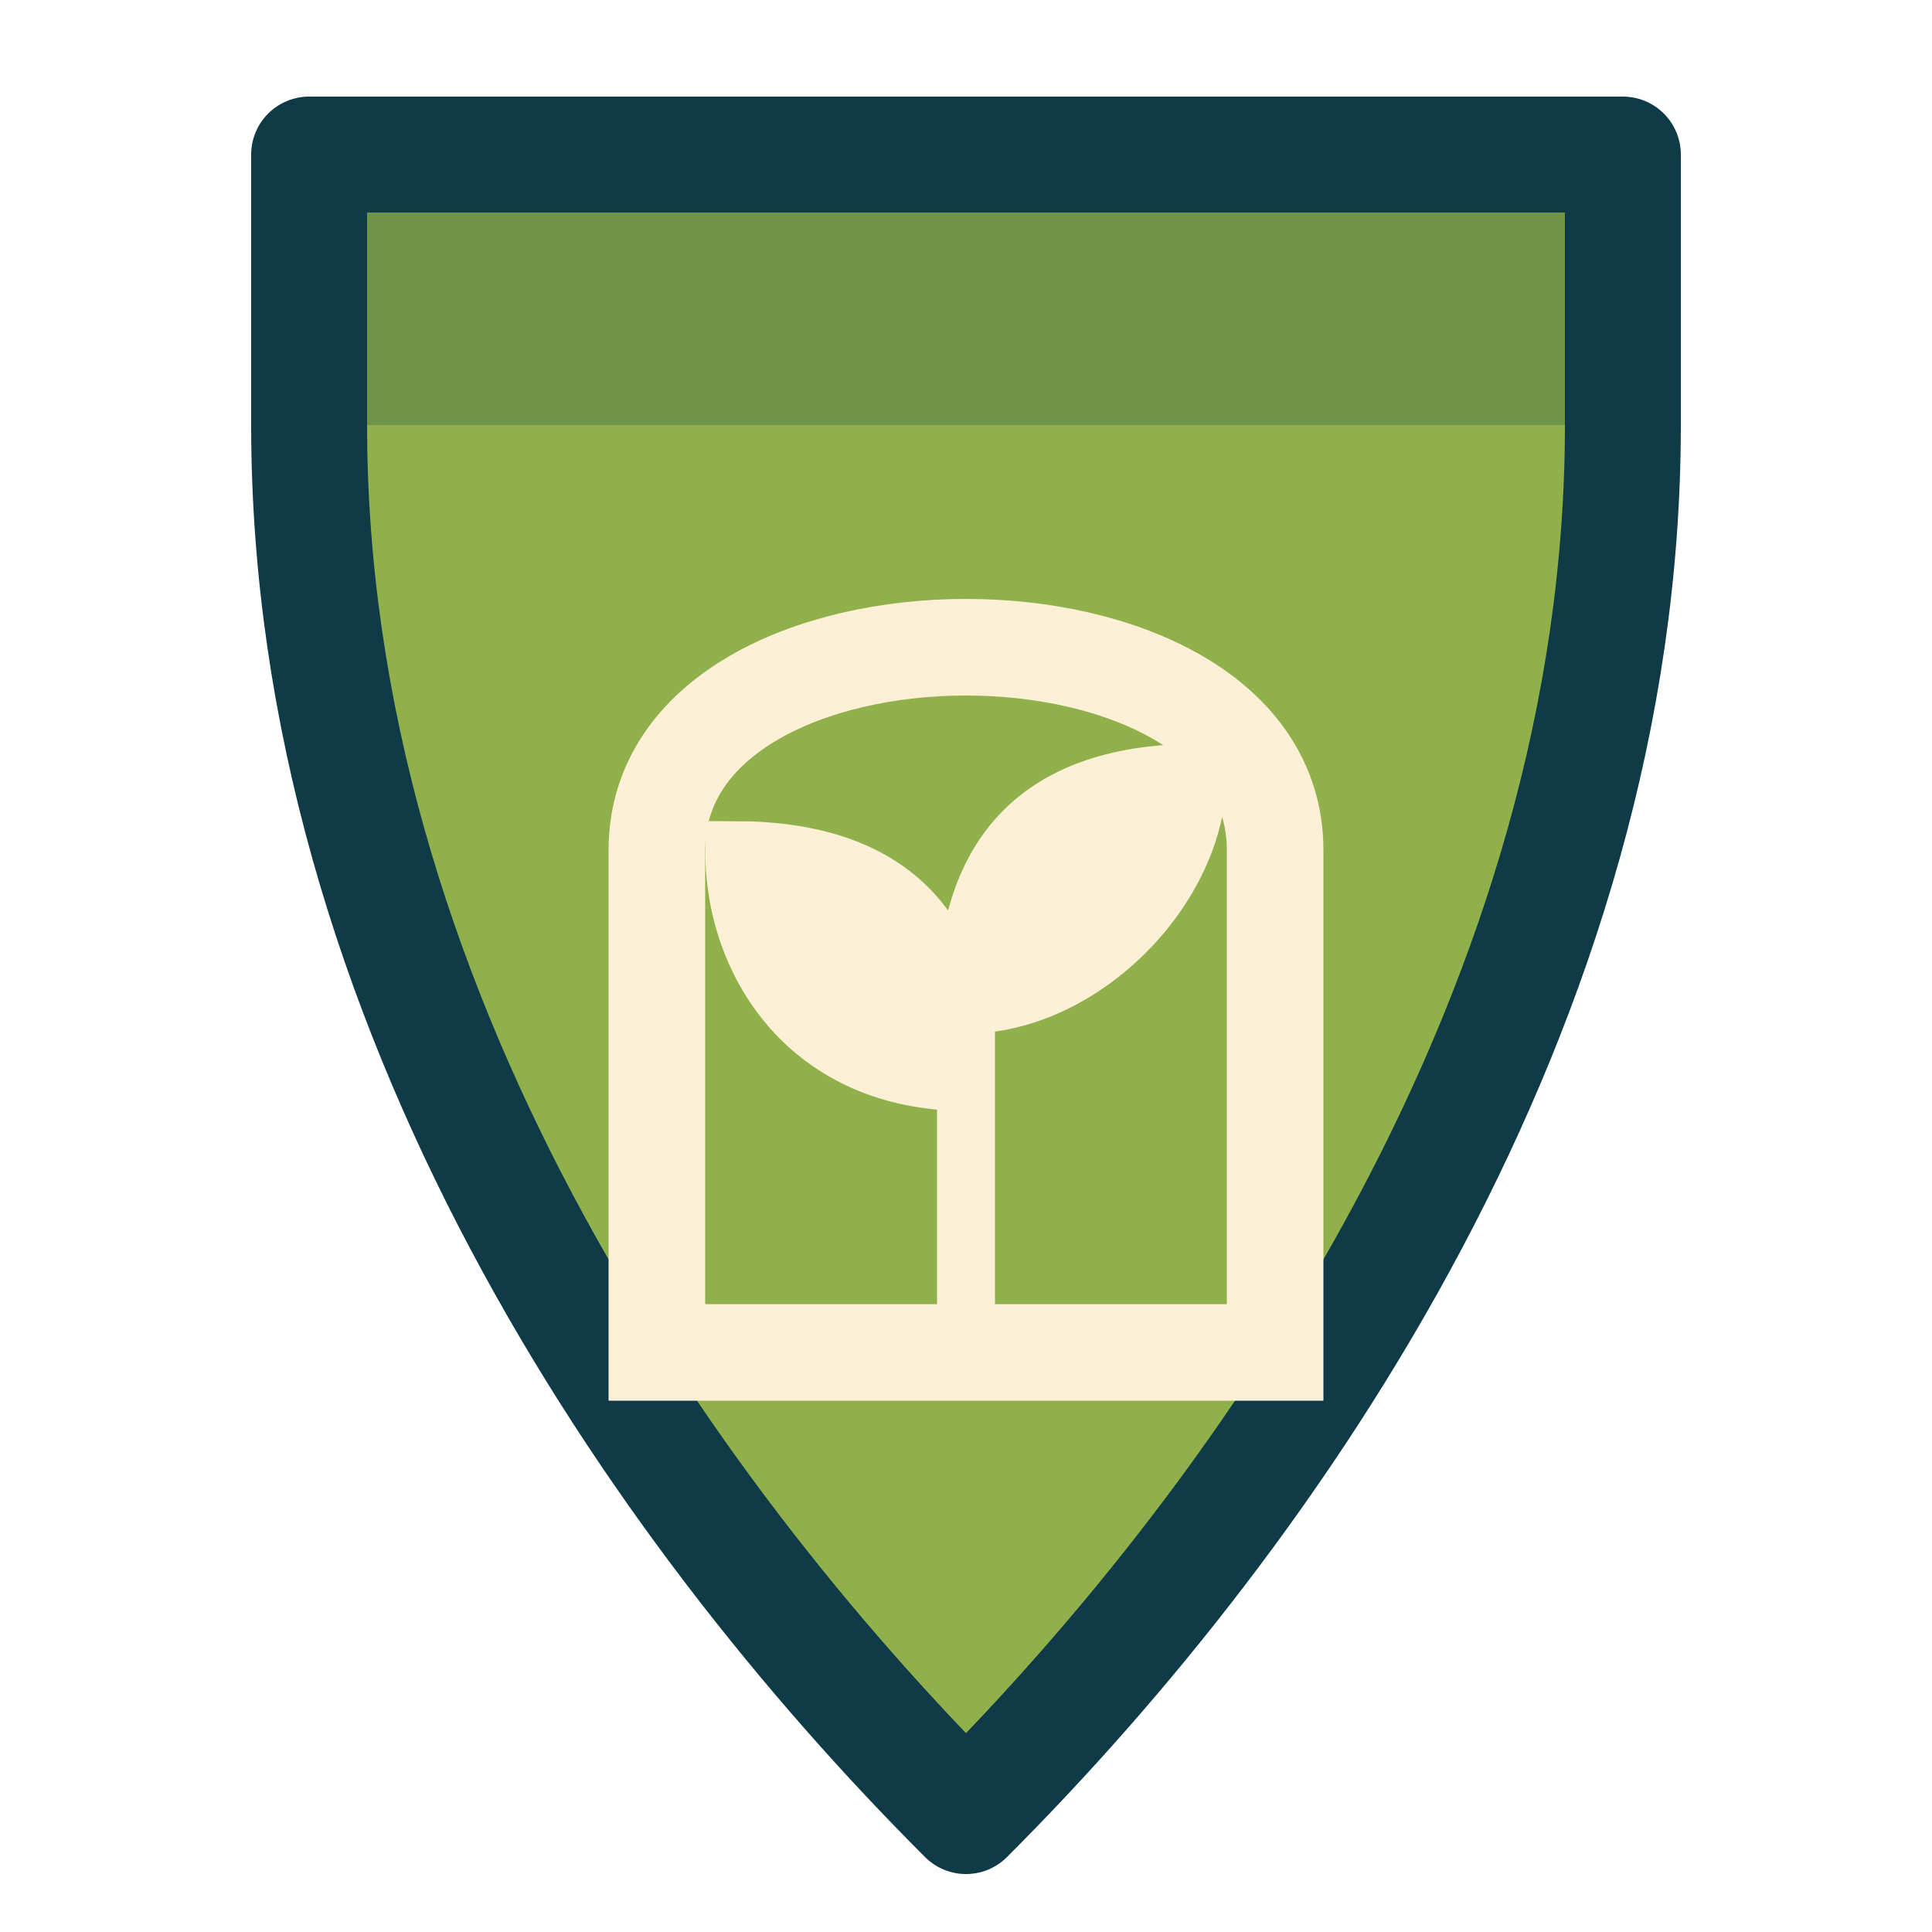
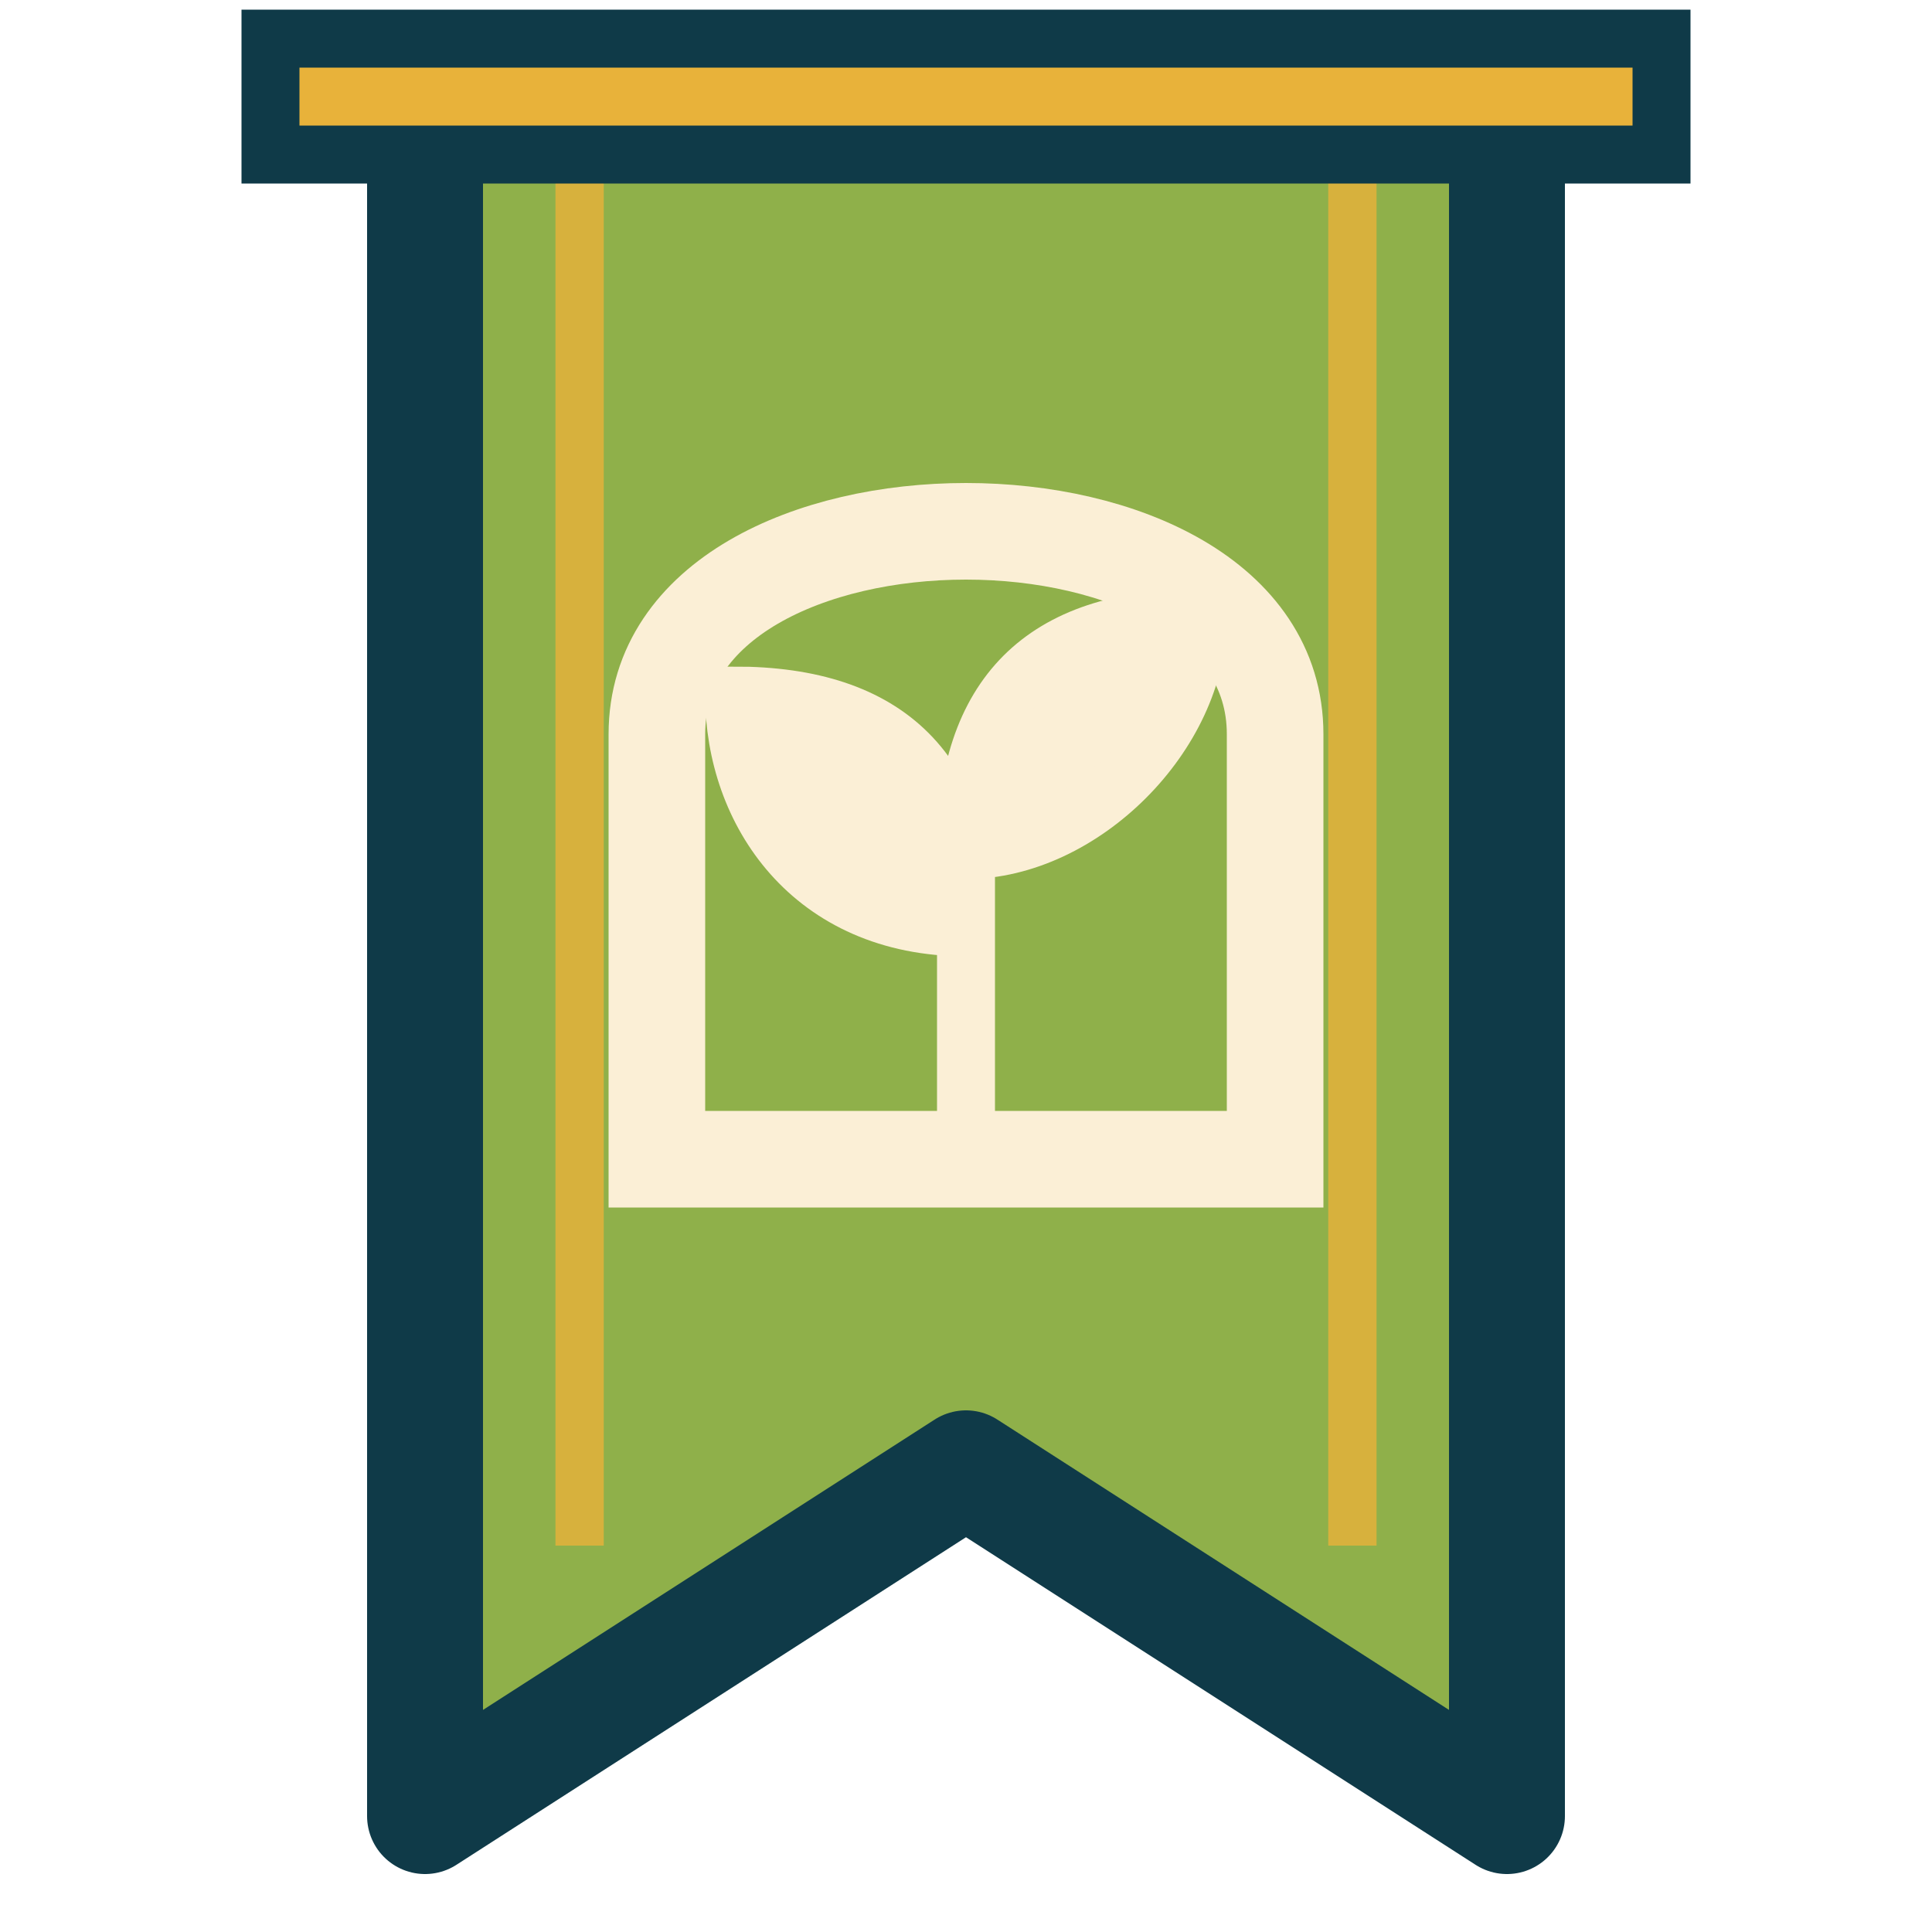
<svg xmlns="http://www.w3.org/2000/svg" width="100" height="100" viewBox="0 0 100 100">
-   <path d="M16,8 L84,8 L84,22 C84,52 66,78 50,94 C34,78 16,52 16,22 Z" fill="#8FB04A" stroke="#0F3A48" stroke-width="6" stroke-linejoin="round" />
-   <path d="M16,8 L84,8 L84,22 L16,22 Z" fill="#0F3A48" opacity=".25" />
-   <path d="M34,70 L34,44 C34,30 66,30 66,44 L66,70 Z" fill="none" stroke="#FBEFD6" stroke-width="5" />
-   <path d="M50,68 L50,52 M50,56 C42,56 38,50 38,44 C46,44 50,48 50,56 M50,52 C56,52 62,46 62,40 C54,40 50,44 50,52" fill="#FBEFD6" stroke="#FBEFD6" stroke-width="3" />
+   <path d="M22,6 L78,6 L78,94 L50,76 L22,94 Z" fill="#8FB04A" stroke="#0F3A48" stroke-width="6" stroke-linejoin="round" />
+   <path d="M30,8 L30,80 M70,8 L70,80" stroke="#E8B23A" stroke-width="2.5" opacity=".8" />
+   <path d="M14,2 L86,2 L86,8 L14,8 Z" fill="#E8B23A" stroke="#0F3A48" stroke-width="3" />
+   <g transform="translate(0 -6)">
+     <path d="M34,66 L34,44 C34,30 66,30 66,44 L66,66 Z" fill="none" stroke="#FBEFD6" stroke-width="5" />
+     <path d="M50,64 L50,50 M50,54 C42,54 38,48 38,42 C46,42 50,46 50,54 M50,50 C56,50 62,44 62,38 C54,38 50,42 50,50" fill="#FBEFD6" stroke="#FBEFD6" stroke-width="3" />
+   </g>
</svg>
